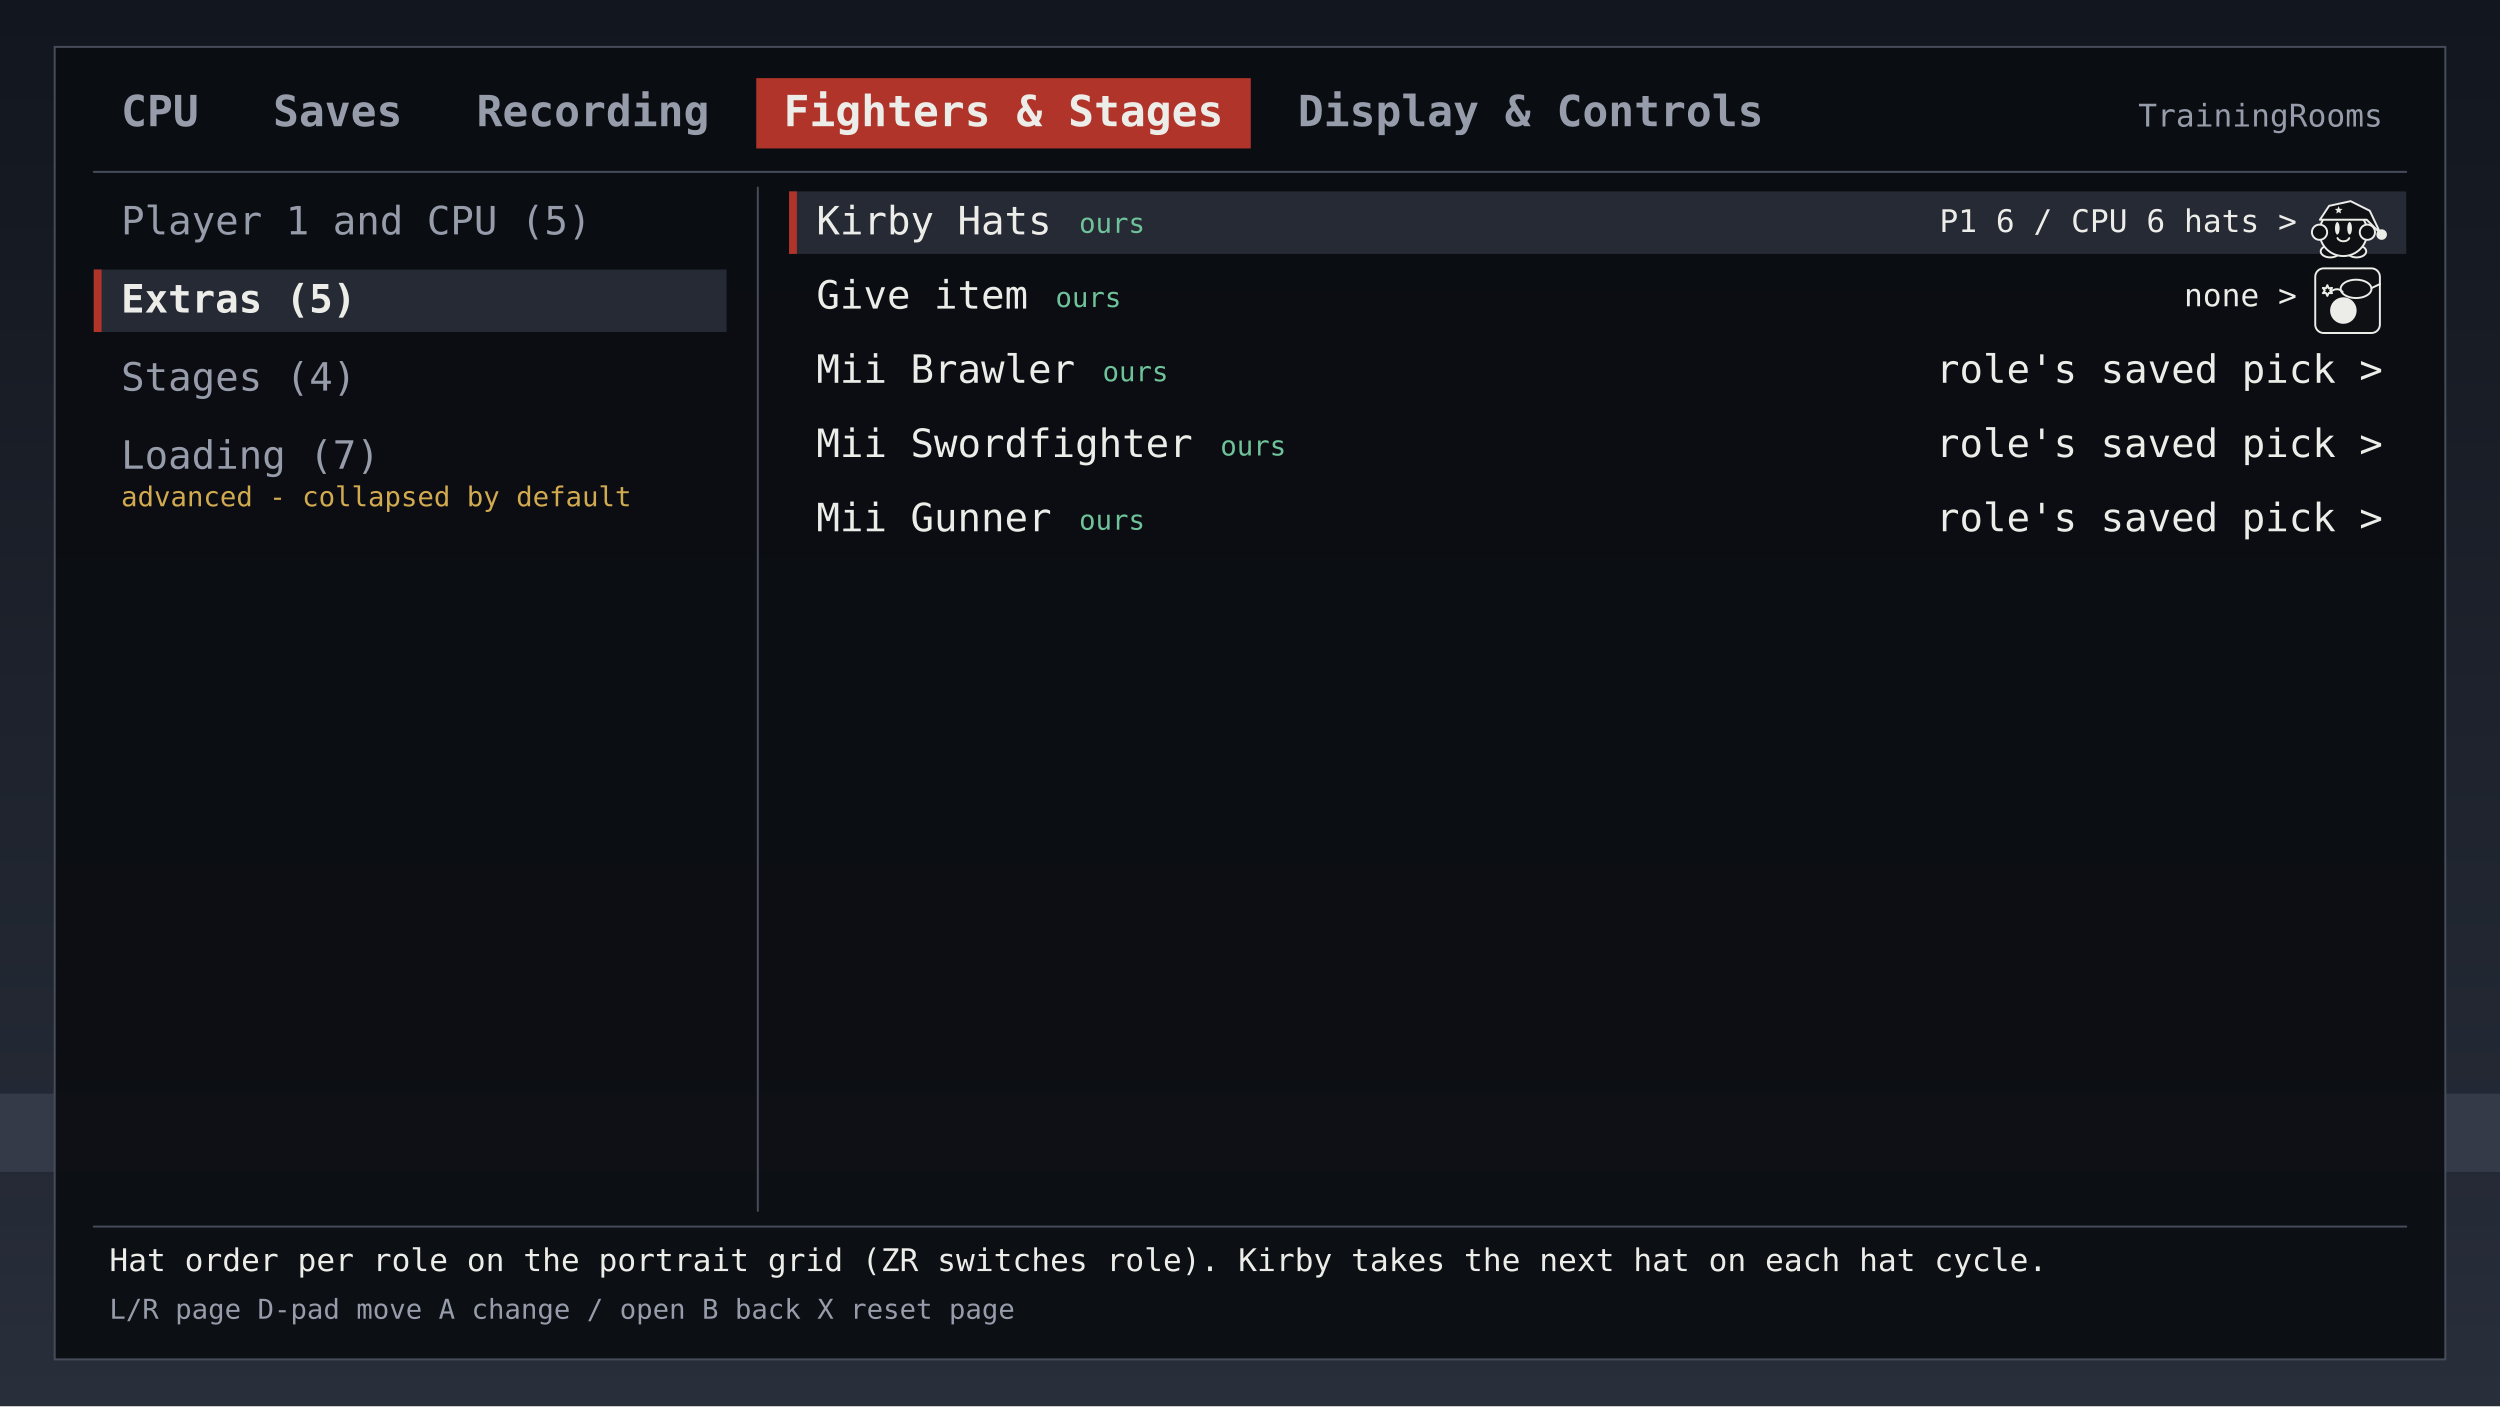
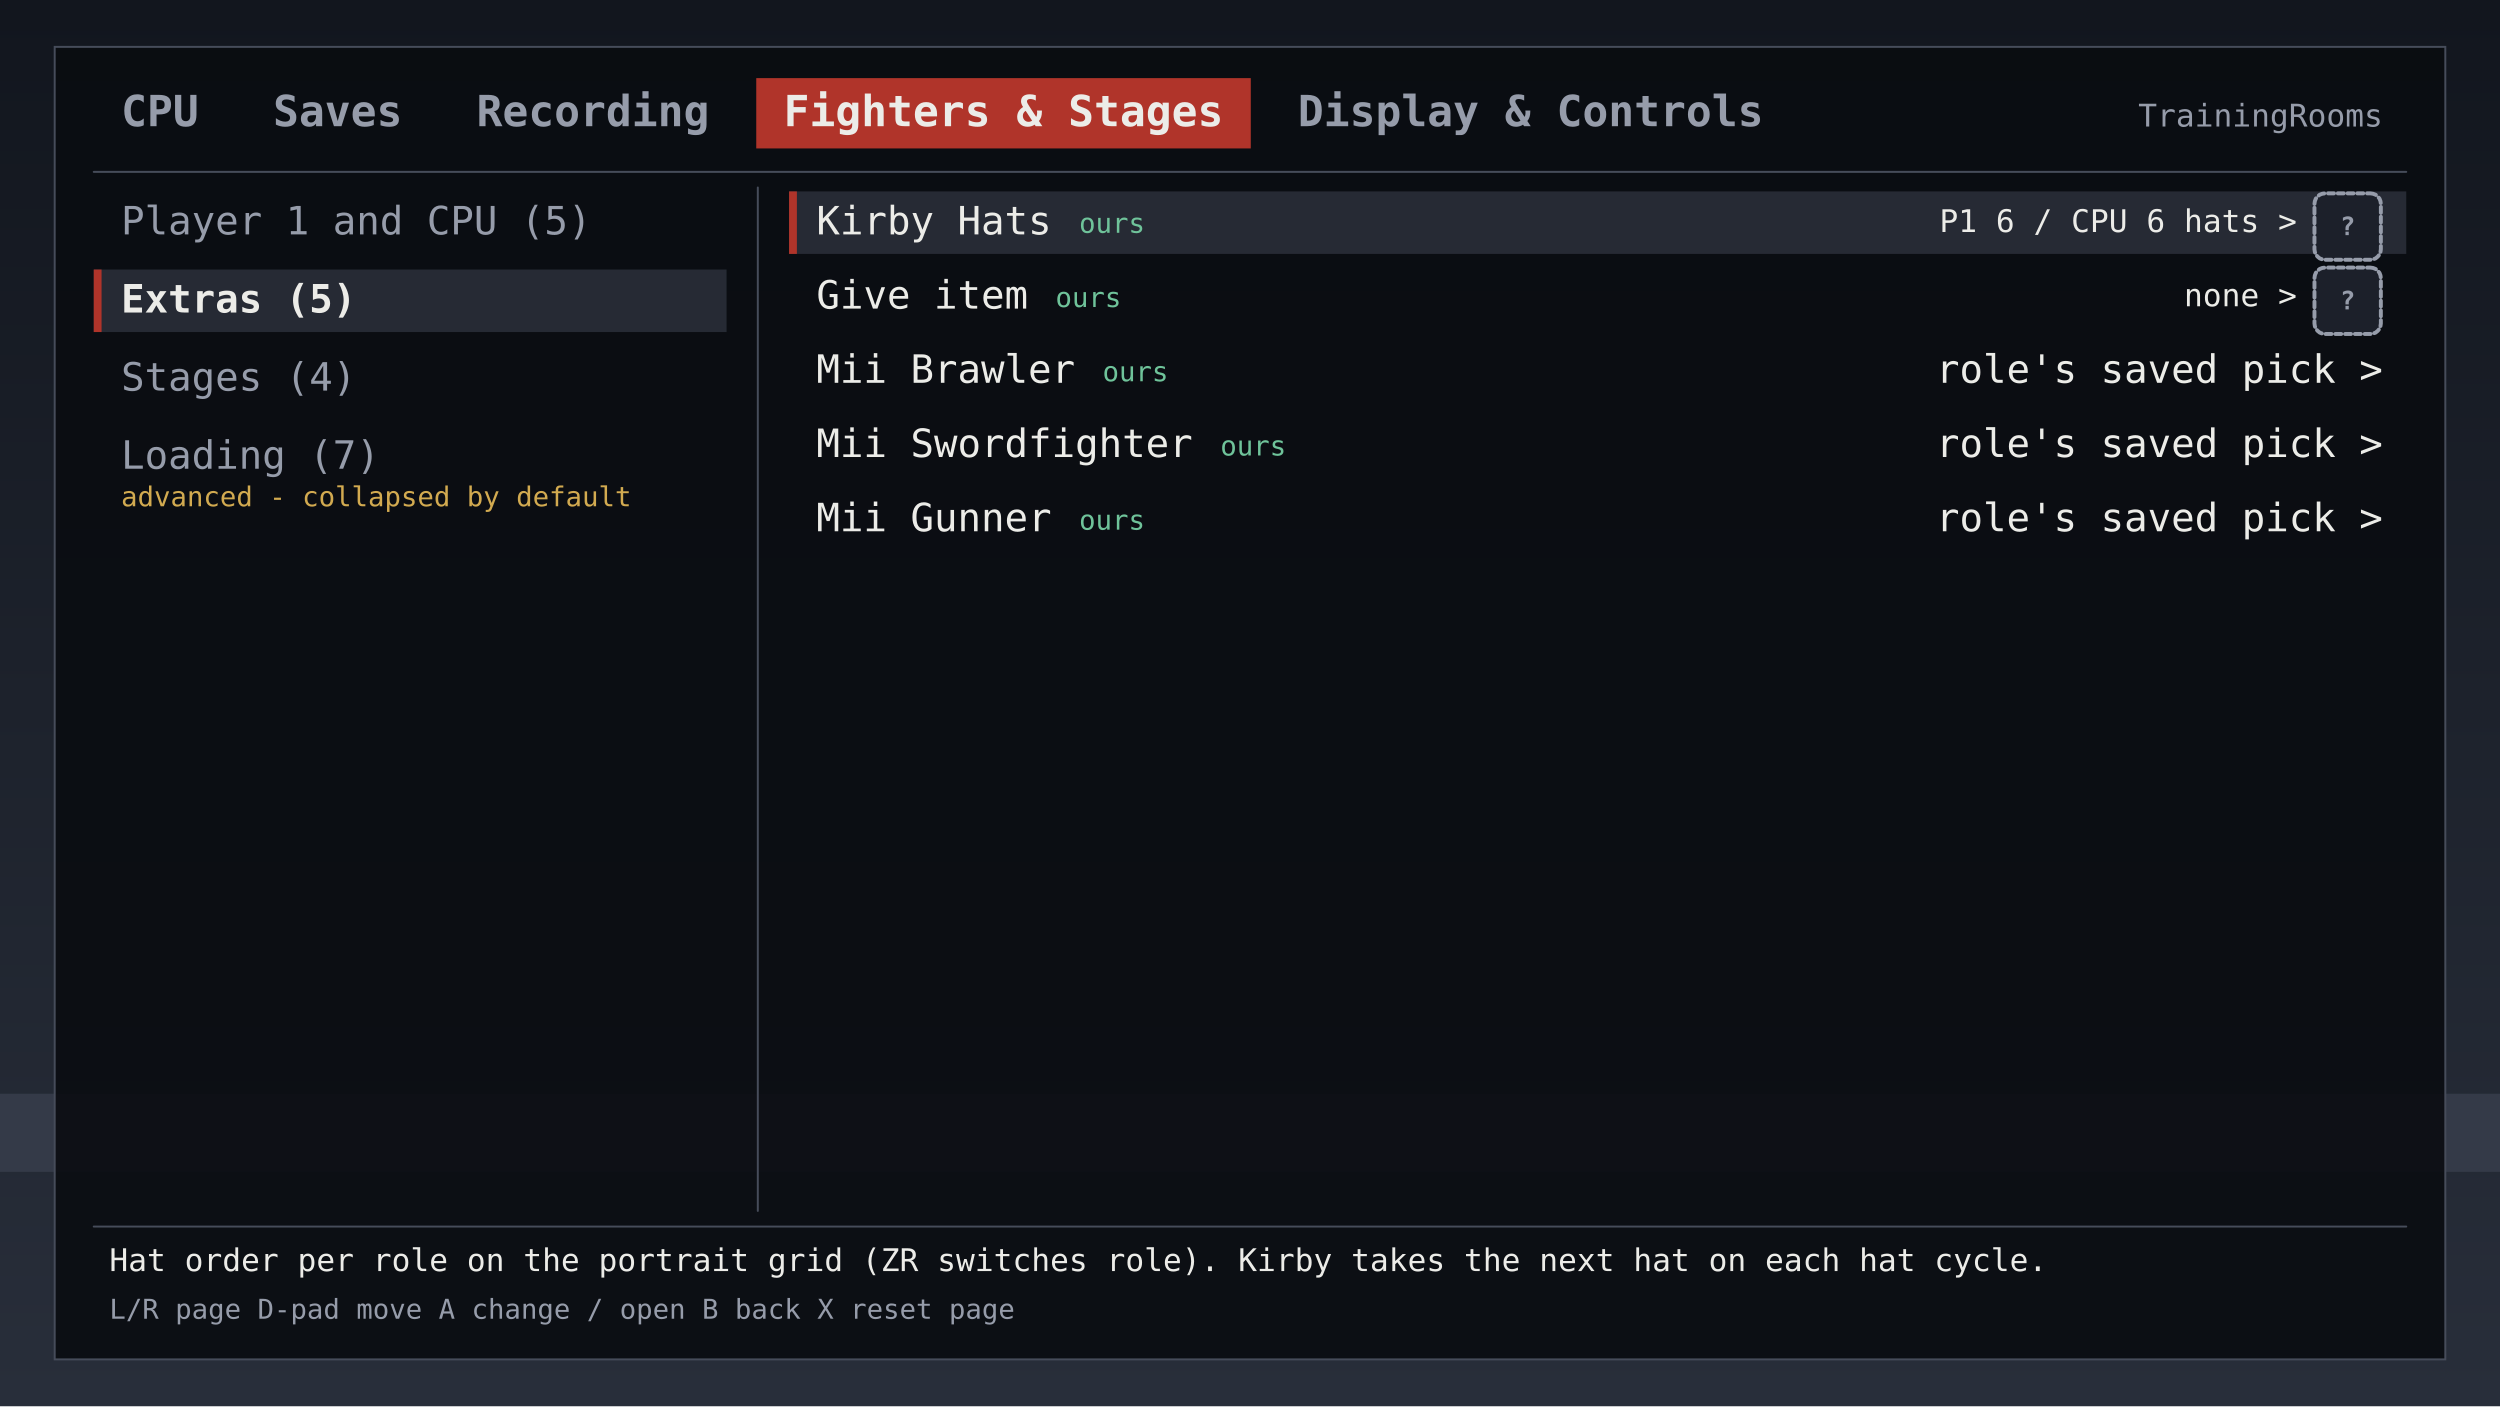
<svg xmlns="http://www.w3.org/2000/svg" width="1280" height="720" viewBox="0 0 1280 720" font-family="DejaVu Sans Mono, monospace">
  <defs>
    <linearGradient id="g" x1="0" y1="0" x2="0" y2="1">
      <stop offset="0" stop-color="rgb(18,22,30)" />
      <stop offset="1" stop-color="rgb(40,46,58)" />
    </linearGradient>
  </defs>
  <rect width="1280" height="720" fill="url(#g)" />
  <rect x="0.0" y="560.0" width="1280.0" height="40.0" fill="rgb(52,58,72)" />
  <rect x="28.0" y="24.0" width="1224.0" height="672.0" fill="rgb(10,12,16)" fill-opacity="0.89" stroke="rgb(70,76,90)" stroke-width="1" />
  <text x="62.0" y="64.6" font-size="22" fill="rgb(150,156,170)" text-anchor="start" font-weight="bold">CPU</text>
  <text x="139.8" y="64.6" font-size="22" fill="rgb(150,156,170)" text-anchor="start" font-weight="bold">Saves</text>
  <text x="244.0" y="64.6" font-size="22" fill="rgb(150,156,170)" text-anchor="start" font-weight="bold">Recording</text>
  <rect x="387.2" y="40.0" width="253.2" height="36.0" fill="rgb(176,52,42)" />
  <text x="401.2" y="64.6" font-size="22" fill="rgb(236,236,232)" text-anchor="start" font-weight="bold">Fighters &amp; Stages</text>
  <text x="664.5" y="64.6" font-size="22" fill="rgb(150,156,170)" text-anchor="start" font-weight="bold">Display &amp; Controls</text>
  <text x="1220.0" y="64.8" font-size="16" fill="rgb(150,156,170)" text-anchor="end">TrainingRooms</text>
  <polyline points="48.0,88.0 1232.0,88.0" fill="none" stroke="rgb(70,76,90)" stroke-width="1" stroke-linecap="round" stroke-linejoin="round" />
  <polyline points="48.0,628.0 1232.0,628.0" fill="none" stroke="rgb(70,76,90)" stroke-width="1" stroke-linecap="round" stroke-linejoin="round" />
  <text x="56.0" y="650.8" font-size="16" fill="rgb(236,236,232)" text-anchor="start">Hat order per role on the portrait grid (ZR switches role). Kirby takes the next hat on each hat cycle.</text>
  <text x="56.0" y="675.2" font-size="14" fill="rgb(150,156,170)" text-anchor="start">L/R page   D-pad move   A change / open   B back   X reset page</text>
  <text x="62.0" y="120.0" font-size="20" fill="rgb(150,156,170)" text-anchor="start">Player 1 and CPU  (5)</text>
  <rect x="48.0" y="138.0" width="324.0" height="32.0" fill="rgb(38,42,52)" />
  <rect x="48.0" y="138.0" width="4.0" height="32.0" fill="rgb(176,52,42)" />
  <text x="62.0" y="160.0" font-size="20" fill="rgb(236,236,232)" text-anchor="start" font-weight="bold">Extras  (5)</text>
  <text x="62.0" y="200.0" font-size="20" fill="rgb(150,156,170)" text-anchor="start">Stages  (4)</text>
  <text x="62.0" y="240.0" font-size="20" fill="rgb(150,156,170)" text-anchor="start">Loading  (7)</text>
  <text x="62.0" y="259.2" font-size="14" fill="rgb(210,170,80)" text-anchor="start">advanced - collapsed by default</text>
  <polyline points="388.0,96.0 388.0,620.0" fill="none" stroke="rgb(70,76,90)" stroke-width="1" stroke-linecap="round" stroke-linejoin="round" />
  <rect x="404.0" y="98.0" width="828.0" height="32.0" fill="rgb(38,42,52)" />
  <rect x="404.0" y="98.0" width="4.0" height="32.0" fill="rgb(176,52,42)" />
  <text x="418.0" y="120.0" font-size="20" fill="rgb(236,236,232)" text-anchor="start">Kirby Hats</text>
  <text x="552.5" y="119.2" font-size="14" fill="rgb(111,195,154)" text-anchor="start">ours</text>
-   <ellipse cx="1193.1" cy="128.7" rx="4.9" ry="3.1" fill="rgb(14,16,20)" stroke="rgb(236,236,232)" stroke-width="1" />
-   <ellipse cx="1206.6" cy="128.7" rx="4.9" ry="3.1" fill="rgb(14,16,20)" stroke="rgb(236,236,232)" stroke-width="1" />
-   <ellipse cx="1199.8" cy="118.9" rx="12.2" ry="12.2" fill="rgb(14,16,20)" stroke="rgb(236,236,232)" stroke-width="1" />
-   <ellipse cx="1187.6" cy="118.9" rx="3.9" ry="3.9" fill="rgb(14,16,20)" stroke="rgb(236,236,232)" stroke-width="1" />
-   <ellipse cx="1212.1" cy="118.9" rx="3.9" ry="3.9" fill="rgb(14,16,20)" stroke="rgb(236,236,232)" stroke-width="1" />
-   <ellipse cx="1196.7" cy="116.9" rx="1.2" ry="3.2" fill="rgb(236,236,232)" />
-   <ellipse cx="1203.0" cy="116.9" rx="1.2" ry="3.2" fill="rgb(236,236,232)" />
-   <polyline points="1202.8,121.9 1202.7,122.2 1202.5,122.4 1202.3,122.6 1202.1,122.8 1201.9,123.0 1201.6,123.1 1201.3,123.3 1201.0,123.4 1200.7,123.4 1200.3,123.5 1200.0,123.5 1199.7,123.5 1199.3,123.5 1199.0,123.4 1198.7,123.4 1198.4,123.3 1198.1,123.1 1197.8,123.0 1197.6,122.8 1197.3,122.6 1197.1,122.4 1197.0,122.2 1196.8,121.9" fill="none" stroke="rgb(236,236,232)" stroke-width="1" stroke-linecap="round" stroke-linejoin="round" />
-   <polygon points="1187.8,112.5 1211.8,112.5 1218.8,119.5 1213.3,107.9 1203.5,103.0 1192.5,105.4" fill="rgb(14,16,20)" stroke="rgb(236,236,232)" stroke-width="1" stroke-linejoin="round" />
-   <ellipse cx="1219.4" cy="120.1" rx="2.7" ry="2.7" fill="rgb(236,236,232)" />
-   <polygon points="1197.4,105.5 1197.9,106.9 1199.4,107.0 1198.3,107.9 1198.6,109.3 1197.4,108.6 1196.2,109.3 1196.5,107.9 1195.4,107.0 1196.8,106.9" fill="rgb(236,236,232)" />
+   <rect x="1185.0" y="99.0" width="34.0" height="34.0" rx="5.44" fill="rgb(28,32,42)" />
+   <polyline points="1213.6,99.0 1215.0,99.2 1216.3,99.7 1217.4,100.6 1218.3,101.7 1218.8,103.0 1219.0,104.4 1219.0,127.6 1218.8,129.0 1218.3,130.3 1217.4,131.4 1216.3,132.3 1215.0,132.8 1213.6,133.0 1190.4,133.0 1189.0,132.8 1187.7,132.3 1186.6,131.4 1185.7,130.3 1185.2,129.0 1185.0,127.6 1185.0,104.4 1185.2,103.0 1185.7,101.7 1186.6,100.6 1187.7,99.7 1189.0,99.2 1190.4,99.0 1213.6,99.0" fill="none" stroke="rgb(150,156,170)" stroke-width="2" stroke-linecap="round" stroke-linejoin="round" stroke-dasharray="3 2" />
+   <text x="1202.0" y="120.4" font-size="13" fill="rgb(150,156,170)" text-anchor="middle" font-weight="bold">?</text>
  <text x="1176.0" y="118.8" font-size="16" fill="rgb(236,236,232)" text-anchor="end">P1 6 / CPU 6 hats  &gt;</text>
  <text x="418.0" y="158.0" font-size="20" fill="rgb(236,236,232)" text-anchor="start">Give item</text>
  <text x="540.4" y="157.2" font-size="14" fill="rgb(111,195,154)" text-anchor="start">ours</text>
-   <rect x="1185.4" y="137.4" width="33.1" height="33.1" rx="4.32" fill="rgb(14,16,20)" stroke="rgb(236,236,232)" stroke-width="1" />
-   <ellipse cx="1206.3" cy="147.9" rx="7.9" ry="4.7" fill="rgb(14,16,20)" stroke="rgb(236,236,232)" stroke-width="1" />
-   <polyline points="1214.2,147.5 1218.6,145.4" fill="none" stroke="rgb(236,236,232)" stroke-width="1" stroke-linecap="round" stroke-linejoin="round" />
-   <ellipse cx="1199.8" cy="159.0" rx="6.8" ry="6.8" fill="rgb(236,236,232)" />
-   <polyline points="1193.2,149.9 1193.4,149.6 1193.5,149.4 1193.7,149.1 1194.0,148.9 1194.3,148.7 1194.6,148.5 1194.9,148.4 1195.2,148.3 1195.6,148.2 1195.9,148.1 1196.3,148.1 1196.7,148.1 1197.0,148.1 1197.4,148.2 1197.7,148.3 1198.1,148.4 1198.4,148.6 1198.7,148.8 1198.9,149.0 1199.2,149.2 1199.4,149.5" fill="none" stroke="rgb(236,236,232)" stroke-width="1" stroke-linecap="round" stroke-linejoin="round" />
-   <polygon points="1191.6,146.0 1192.3,147.6 1194.0,147.4 1193.0,148.8 1194.0,150.1 1192.3,150.0 1191.6,151.5 1190.9,150.0 1189.3,150.1 1190.3,148.8 1189.3,147.4 1190.9,147.6" fill="rgb(14,16,20)" stroke="rgb(236,236,232)" stroke-width="1" stroke-linejoin="round" />
+   <rect x="1185.0" y="137.0" width="34.0" height="34.0" rx="5.44" fill="rgb(28,32,42)" />
+   <polyline points="1213.6,137.0 1215.0,137.2 1216.3,137.7 1217.4,138.6 1218.3,139.7 1218.8,141.0 1219.0,142.4 1219.0,165.6 1218.8,167.0 1218.3,168.3 1217.4,169.4 1216.3,170.3 1215.0,170.8 1213.6,171.0 1190.4,171.0 1189.0,170.8 1187.7,170.3 1186.6,169.4 1185.7,168.3 1185.2,167.0 1185.0,165.6 1185.0,142.4 1185.2,141.0 1185.7,139.7 1186.6,138.6 1187.7,137.7 1189.0,137.2 1190.4,137.0 1213.6,137.0" fill="none" stroke="rgb(150,156,170)" stroke-width="2" stroke-linecap="round" stroke-linejoin="round" stroke-dasharray="3 2" />
+   <text x="1202.0" y="158.4" font-size="13" fill="rgb(150,156,170)" text-anchor="middle" font-weight="bold">?</text>
  <text x="1176.0" y="156.8" font-size="16" fill="rgb(236,236,232)" text-anchor="end">none  &gt;</text>
  <text x="418.0" y="196.0" font-size="20" fill="rgb(236,236,232)" text-anchor="start">Mii Brawler</text>
  <text x="564.5" y="195.2" font-size="14" fill="rgb(111,195,154)" text-anchor="start">ours</text>
  <text x="1220.0" y="196.0" font-size="20" fill="rgb(236,236,232)" text-anchor="end">role's saved pick  &gt;</text>
  <text x="418.0" y="234.0" font-size="20" fill="rgb(236,236,232)" text-anchor="start">Mii Swordfighter</text>
  <text x="624.8" y="233.2" font-size="14" fill="rgb(111,195,154)" text-anchor="start">ours</text>
  <text x="1220.0" y="234.0" font-size="20" fill="rgb(236,236,232)" text-anchor="end">role's saved pick  &gt;</text>
  <text x="418.0" y="272.0" font-size="20" fill="rgb(236,236,232)" text-anchor="start">Mii Gunner</text>
  <text x="552.5" y="271.2" font-size="14" fill="rgb(111,195,154)" text-anchor="start">ours</text>
  <text x="1220.0" y="272.0" font-size="20" fill="rgb(236,236,232)" text-anchor="end">role's saved pick  &gt;</text>
</svg>
